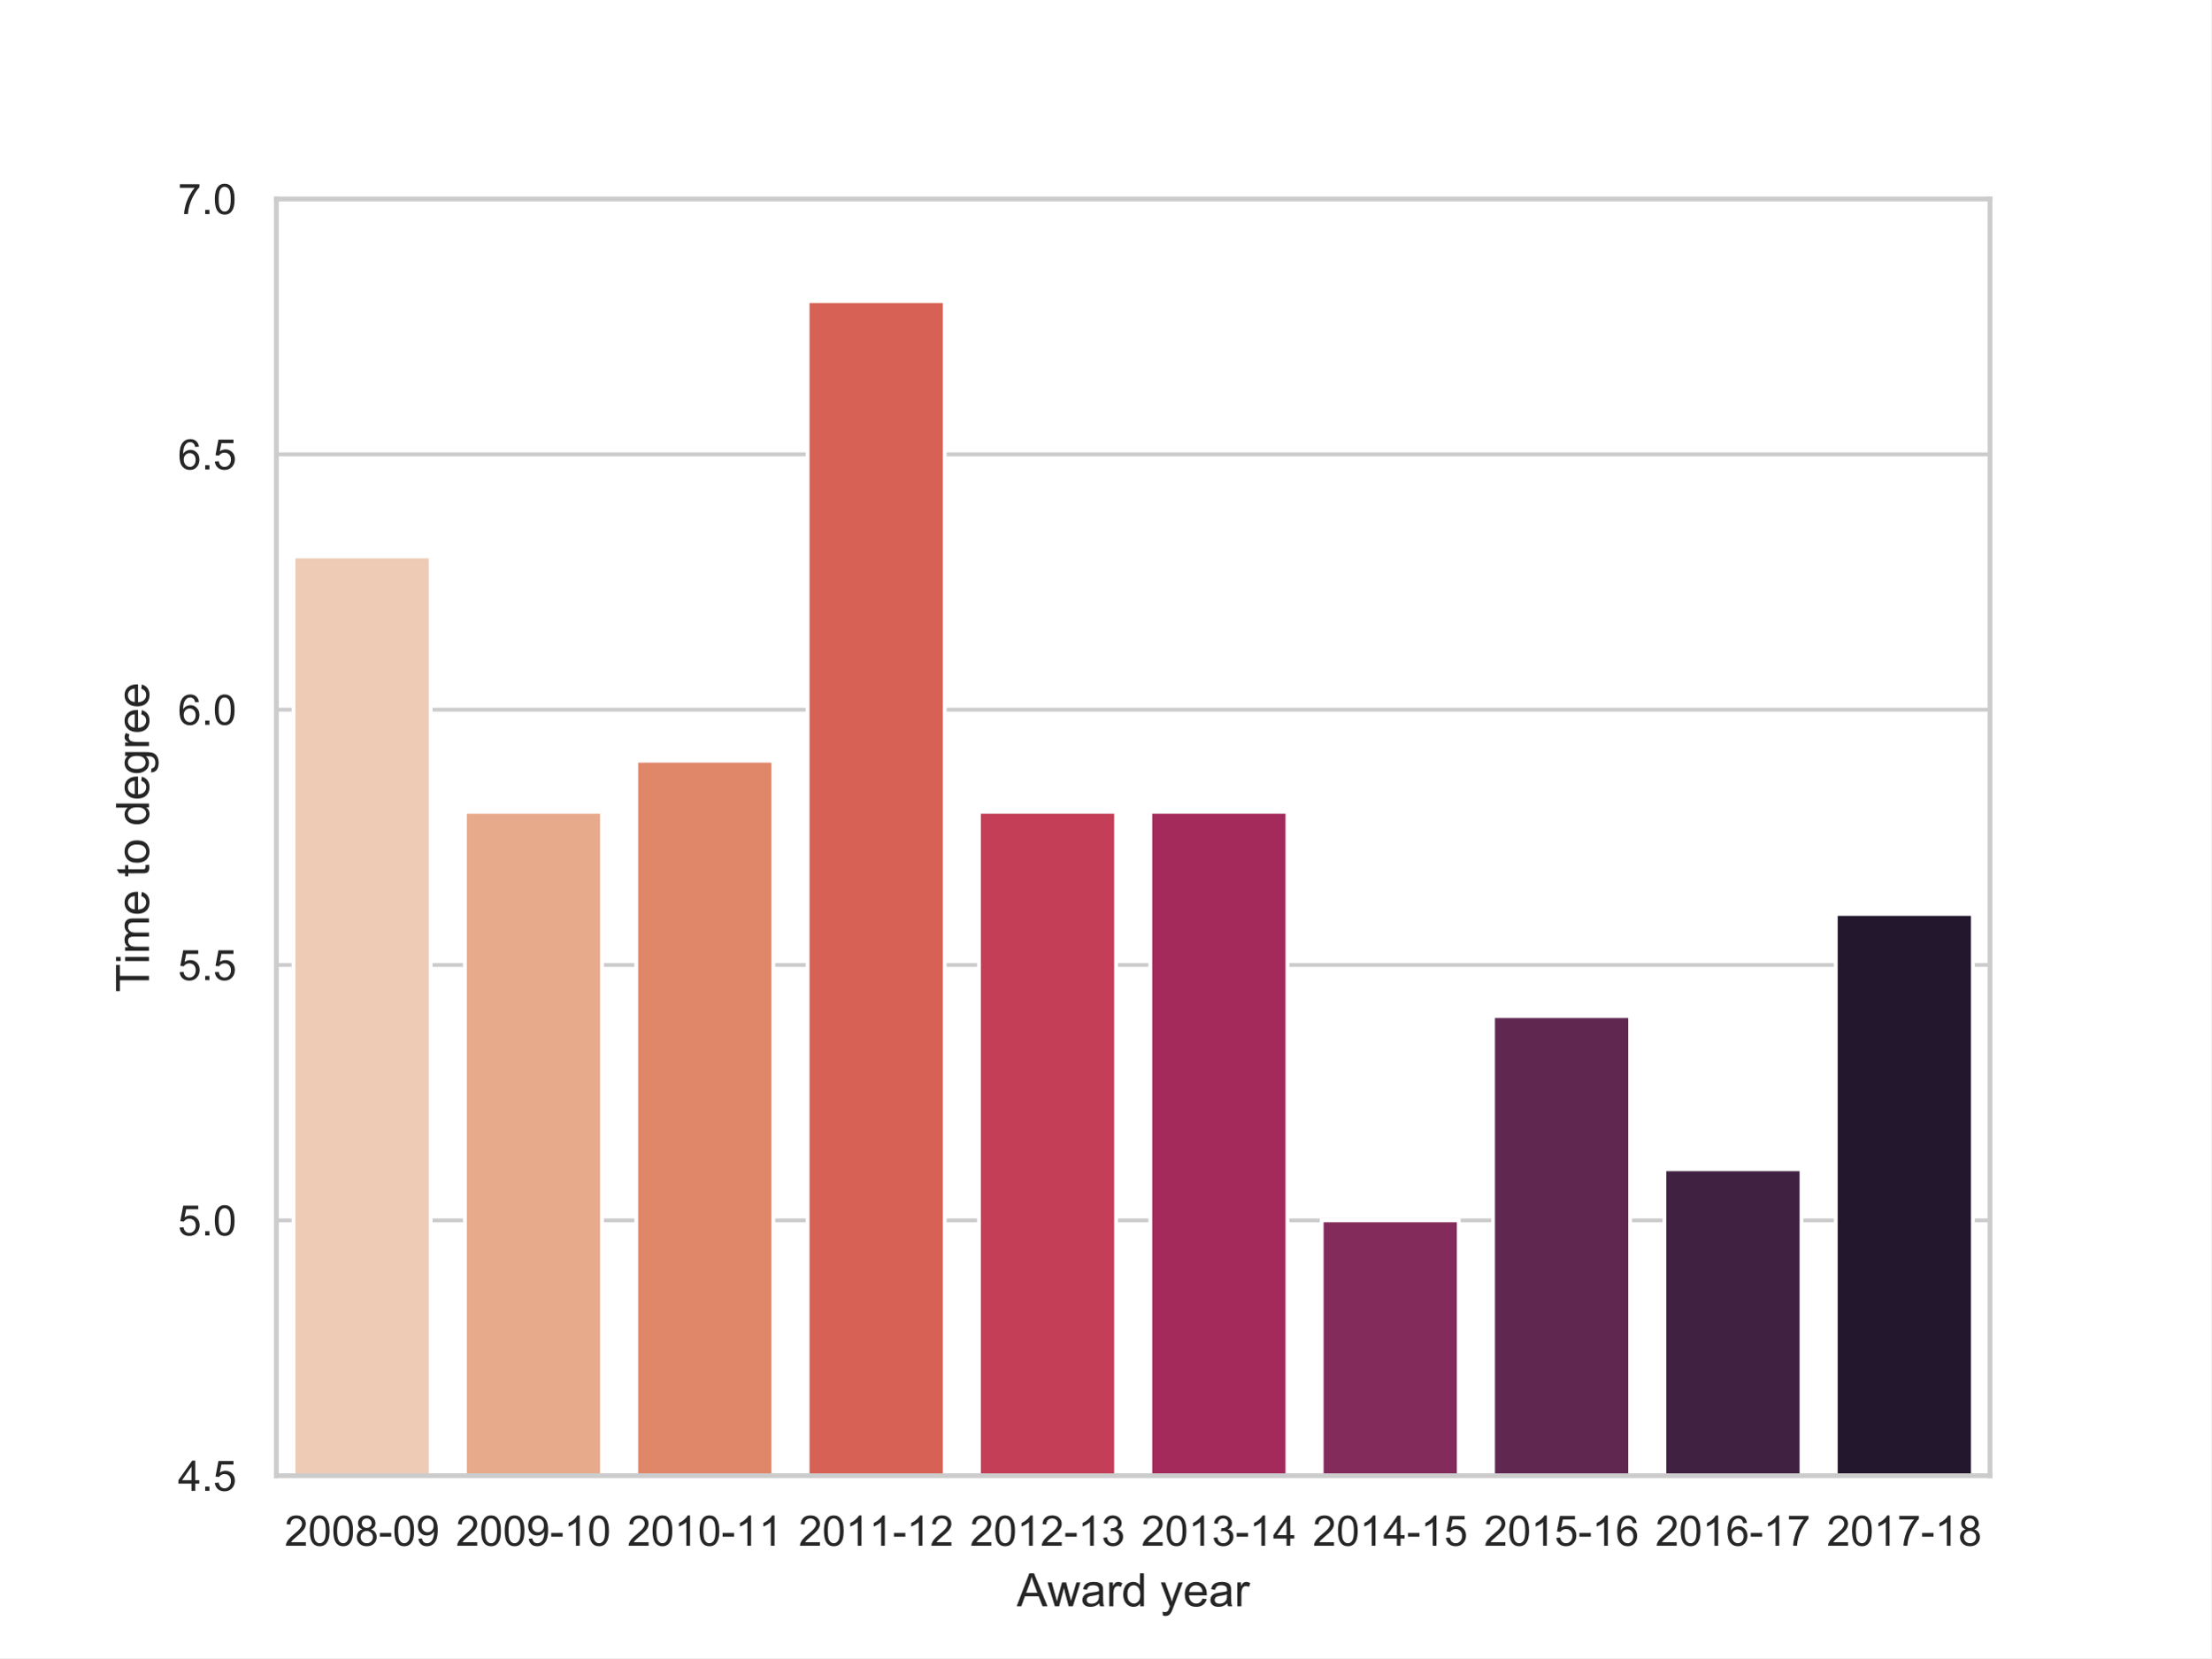
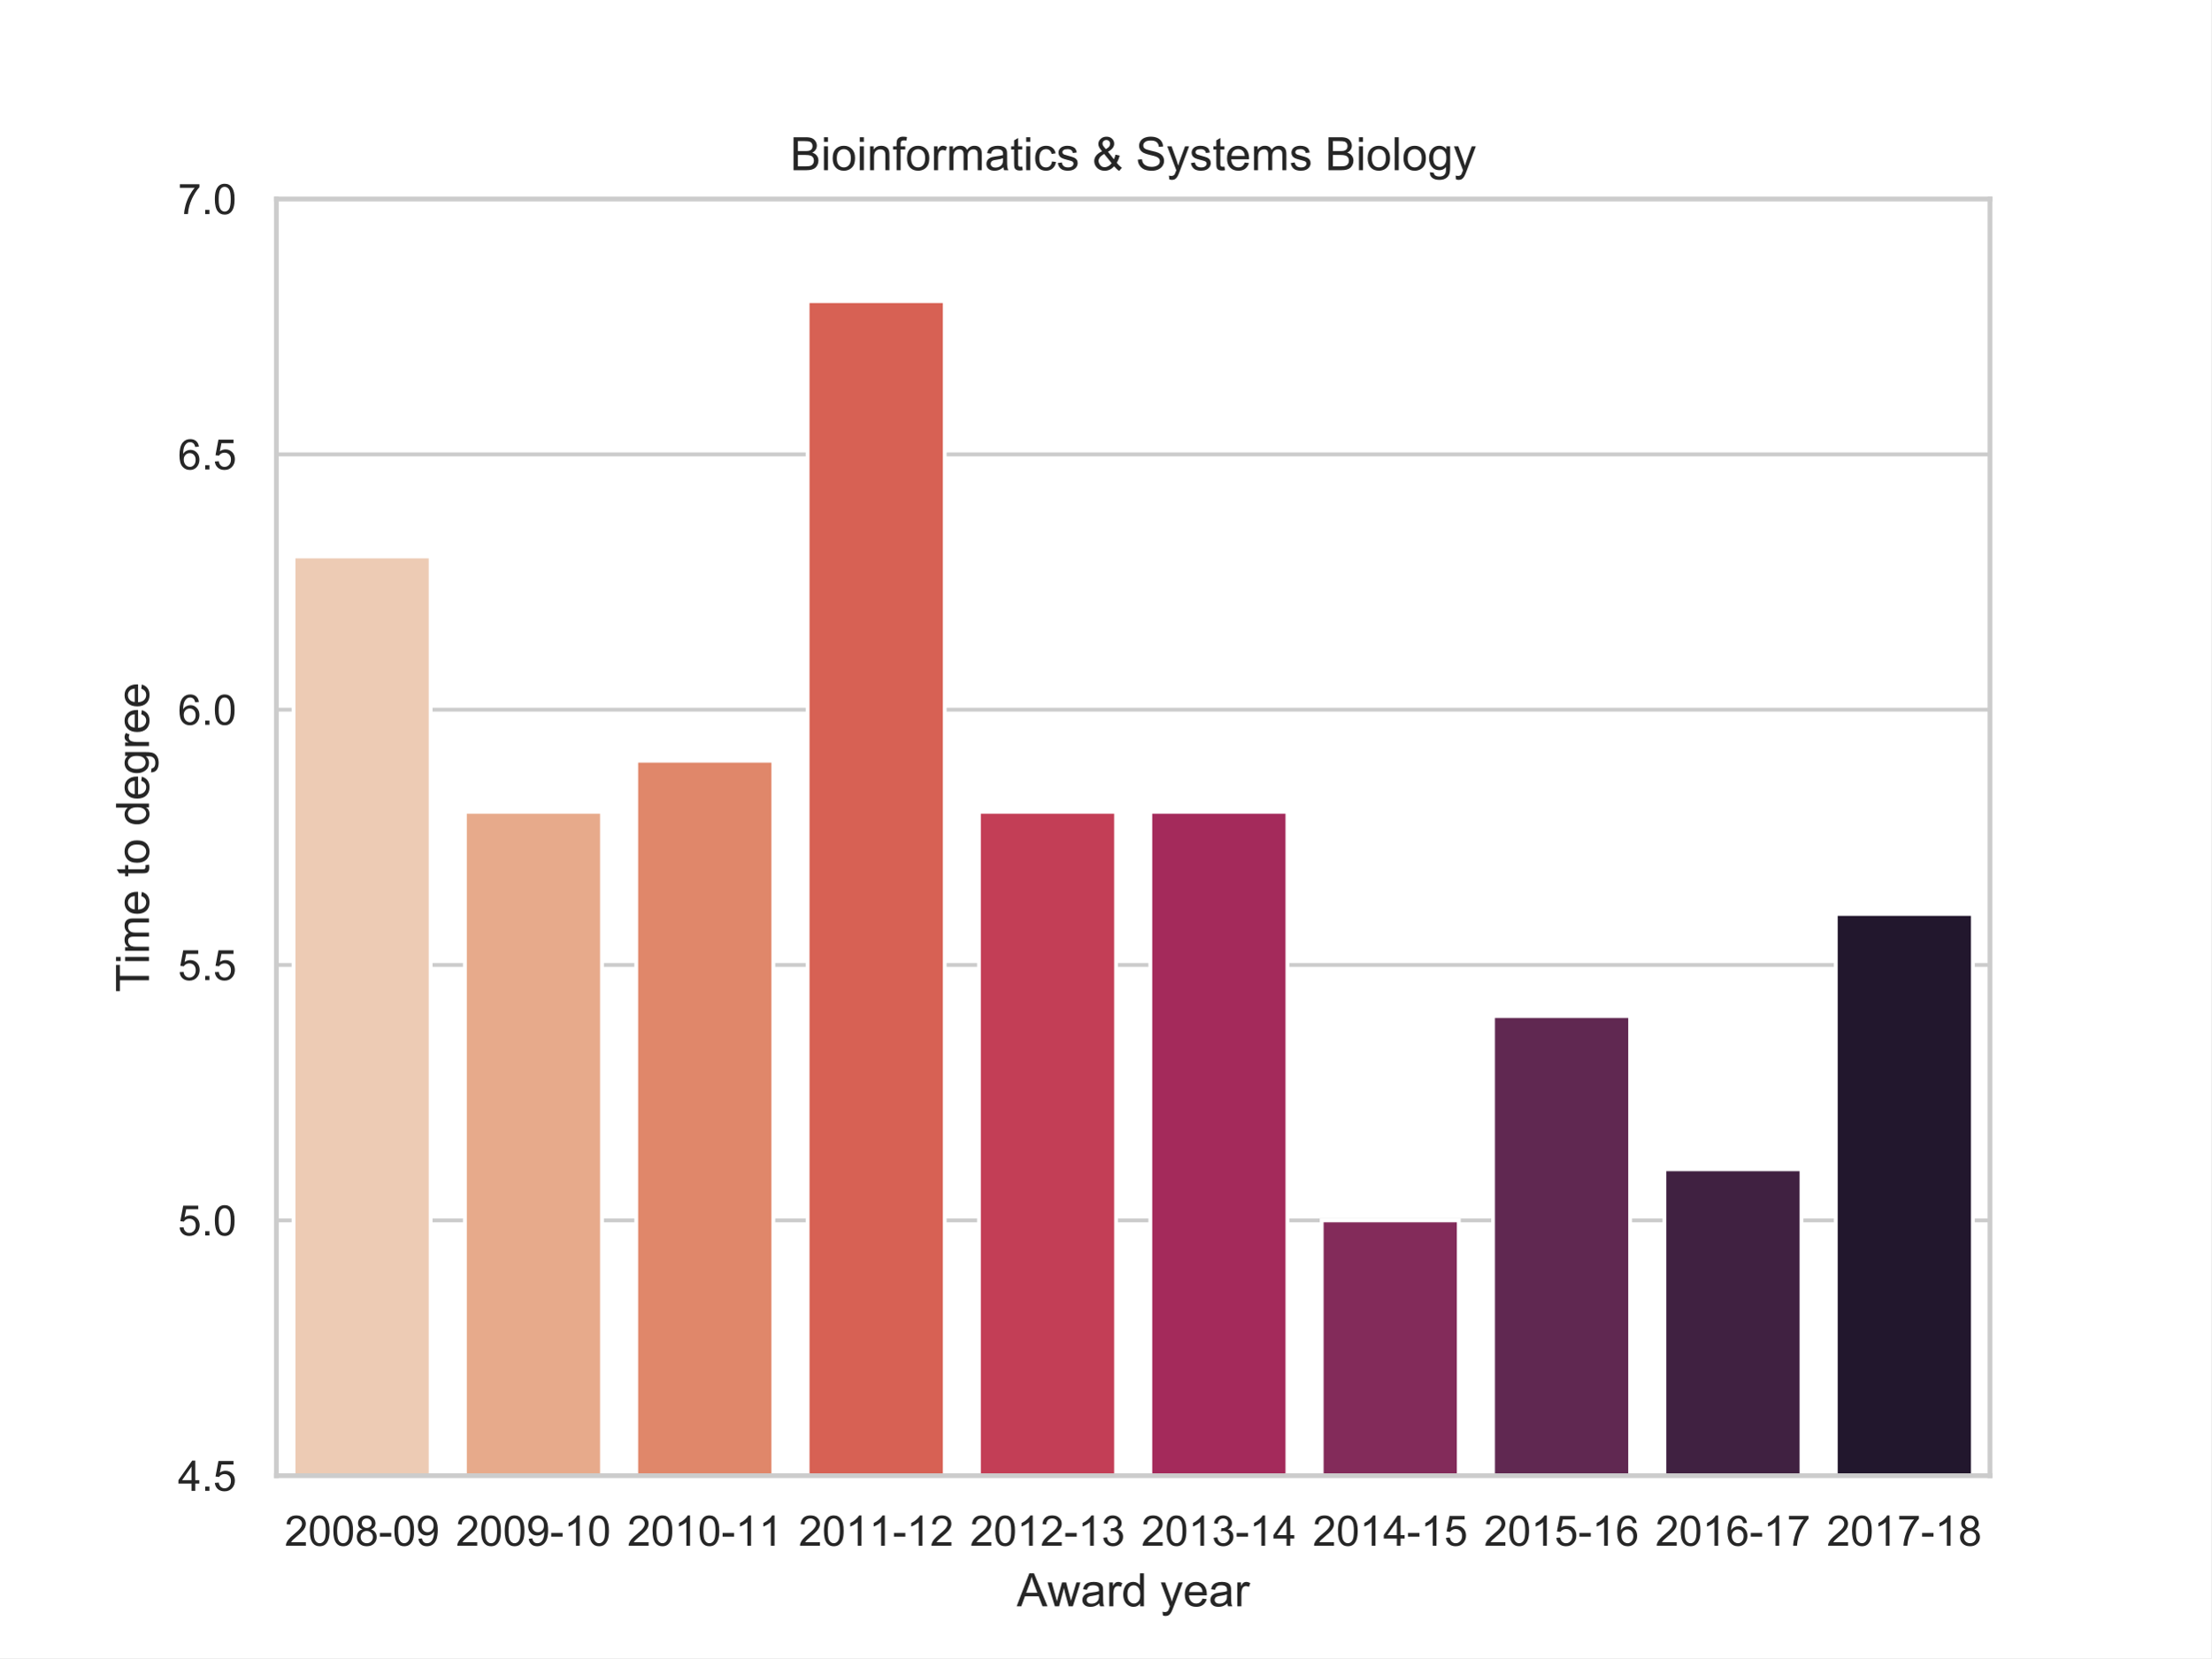
<svg xmlns="http://www.w3.org/2000/svg" xmlns:xlink="http://www.w3.org/1999/xlink" height="345.6pt" version="1.1" viewBox="0 0 460.8 345.6" width="460.8pt">
  <defs>
    <style type="text/css">
*{stroke-linecap:butt;stroke-linejoin:round;}
  </style>
  </defs>
  <g id="figure_1">
    <g id="patch_1">
      <path d="M 0 345.6  L 460.8 345.6  L 460.8 0  L 0 0  z " style="fill:#ffffff;" />
    </g>
    <g id="axes_1">
      <g id="patch_2">
        <path d="M 57.6 307.584  L 414.72 307.584  L 414.72 41.472  L 57.6 41.472  z " style="fill:#ffffff;" />
      </g>
      <g id="matplotlib.axis_1">
        <g id="xtick_1">
          <g id="text_1">
            <defs>
              <path d="M 50.344 8.453  L 50.344 0  L 3.031 0  Q 2.938 3.172 4.047 6.109  Q 5.859 10.938 9.828 15.625  Q 13.812 20.312 21.344 26.469  Q 33.016 36.031 37.109 41.625  Q 41.219 47.219 41.219 52.203  Q 41.219 57.422 37.469 61  Q 33.734 64.594 27.734 64.594  Q 21.391 64.594 17.578 60.781  Q 13.766 56.984 13.719 50.25  L 4.688 51.172  Q 5.609 61.281 11.656 66.578  Q 17.719 71.875 27.938 71.875  Q 38.234 71.875 44.234 66.156  Q 50.25 60.453 50.25 52  Q 50.25 47.703 48.484 43.547  Q 46.734 39.406 42.656 34.812  Q 38.578 30.219 29.109 22.219  Q 21.188 15.578 18.938 13.203  Q 16.703 10.844 15.234 8.453  z " id="ArialMT-50" />
              <path d="M 4.156 35.297  Q 4.156 48 6.766 55.734  Q 9.375 63.484 14.516 67.672  Q 19.672 71.875 27.484 71.875  Q 33.25 71.875 37.594 69.547  Q 41.938 67.234 44.766 62.859  Q 47.609 58.5 49.219 52.219  Q 50.828 45.953 50.828 35.297  Q 50.828 22.703 48.234 14.969  Q 45.656 7.234 40.5 3  Q 35.359 -1.219 27.484 -1.219  Q 17.141 -1.219 11.234 6.203  Q 4.156 15.141 4.156 35.297  z M 13.188 35.297  Q 13.188 17.672 17.312 11.828  Q 21.438 6 27.484 6  Q 33.547 6 37.672 11.859  Q 41.797 17.719 41.797 35.297  Q 41.797 52.984 37.672 58.781  Q 33.547 64.594 27.391 64.594  Q 21.344 64.594 17.719 59.469  Q 13.188 52.938 13.188 35.297  z " id="ArialMT-48" />
              <path d="M 17.672 38.812  Q 12.203 40.828 9.562 44.531  Q 6.938 48.25 6.938 53.422  Q 6.938 61.234 12.547 66.547  Q 18.172 71.875 27.484 71.875  Q 36.859 71.875 42.578 66.422  Q 48.297 60.984 48.297 53.172  Q 48.297 48.188 45.672 44.5  Q 43.062 40.828 37.75 38.812  Q 44.344 36.672 47.781 31.875  Q 51.219 27.094 51.219 20.453  Q 51.219 11.281 44.719 5.031  Q 38.234 -1.219 27.641 -1.219  Q 17.047 -1.219 10.547 5.047  Q 4.047 11.328 4.047 20.703  Q 4.047 27.688 7.594 32.391  Q 11.141 37.109 17.672 38.812  z M 15.922 53.719  Q 15.922 48.641 19.188 45.406  Q 22.469 42.188 27.688 42.188  Q 32.766 42.188 36.016 45.375  Q 39.266 48.578 39.266 53.219  Q 39.266 58.062 35.906 61.359  Q 32.562 64.656 27.594 64.656  Q 22.562 64.656 19.234 61.422  Q 15.922 58.203 15.922 53.719  z M 13.094 20.656  Q 13.094 16.891 14.875 13.375  Q 16.656 9.859 20.172 7.922  Q 23.688 6 27.734 6  Q 34.031 6 38.125 10.047  Q 42.234 14.109 42.234 20.359  Q 42.234 26.703 38.016 30.859  Q 33.797 35.016 27.438 35.016  Q 21.234 35.016 17.156 30.906  Q 13.094 26.812 13.094 20.656  z " id="ArialMT-56" />
              <path d="M 3.172 21.484  L 3.172 30.328  L 30.172 30.328  L 30.172 21.484  z " id="ArialMT-45" />
              <path d="M 5.469 16.547  L 13.922 17.328  Q 14.984 11.375 18.016 8.688  Q 21.047 6 25.781 6  Q 29.828 6 32.875 7.859  Q 35.938 9.719 37.891 12.812  Q 39.844 15.922 41.156 21.188  Q 42.484 26.469 42.484 31.938  Q 42.484 32.516 42.438 33.688  Q 39.797 29.5 35.234 26.875  Q 30.672 24.266 25.344 24.266  Q 16.453 24.266 10.297 30.703  Q 4.156 37.156 4.156 47.703  Q 4.156 58.594 10.578 65.234  Q 17 71.875 26.656 71.875  Q 33.641 71.875 39.422 68.109  Q 45.219 64.359 48.219 57.391  Q 51.219 50.438 51.219 37.25  Q 51.219 23.531 48.234 15.406  Q 45.266 7.281 39.375 3.031  Q 33.5 -1.219 25.594 -1.219  Q 17.188 -1.219 11.859 3.438  Q 6.547 8.109 5.469 16.547  z M 41.453 48.141  Q 41.453 55.719 37.422 60.156  Q 33.406 64.594 27.734 64.594  Q 21.875 64.594 17.531 59.812  Q 13.188 55.031 13.188 47.406  Q 13.188 40.578 17.312 36.297  Q 21.438 32.031 27.484 32.031  Q 33.594 32.031 37.516 36.297  Q 41.453 40.578 41.453 48.141  z " id="ArialMT-57" />
            </defs>
            <g style="fill:#262626;" transform="translate(59.31006 322.1829)scale(0.088 -0.088)">
              <use xlink:href="#ArialMT-50" />
              <use x="55.615" xlink:href="#ArialMT-48" />
              <use x="111.23" xlink:href="#ArialMT-48" />
              <use x="166.846" xlink:href="#ArialMT-56" />
              <use x="222.461" xlink:href="#ArialMT-45" />
              <use x="255.762" xlink:href="#ArialMT-48" />
              <use x="311.377" xlink:href="#ArialMT-57" />
            </g>
          </g>
        </g>
        <g id="xtick_2">
          <g id="text_2">
            <defs>
              <path d="M 37.25 0  L 28.469 0  L 28.469 56  Q 25.297 52.984 20.141 49.953  Q 14.984 46.922 10.891 45.406  L 10.891 53.906  Q 18.266 57.375 23.781 62.297  Q 29.297 67.234 31.594 71.875  L 37.25 71.875  z " id="ArialMT-49" />
            </defs>
            <g style="fill:#262626;" transform="translate(95.02206 322.1829)scale(0.088 -0.088)">
              <use xlink:href="#ArialMT-50" />
              <use x="55.615" xlink:href="#ArialMT-48" />
              <use x="111.23" xlink:href="#ArialMT-48" />
              <use x="166.846" xlink:href="#ArialMT-57" />
              <use x="222.461" xlink:href="#ArialMT-45" />
              <use x="255.762" xlink:href="#ArialMT-49" />
              <use x="311.377" xlink:href="#ArialMT-48" />
            </g>
          </g>
        </g>
        <g id="xtick_3">
          <g id="text_3">
            <g style="fill:#262626;" transform="translate(130.7389 322.1829)scale(0.088 -0.088)">
              <use xlink:href="#ArialMT-50" />
              <use x="55.615" xlink:href="#ArialMT-48" />
              <use x="111.23" xlink:href="#ArialMT-49" />
              <use x="166.846" xlink:href="#ArialMT-48" />
              <use x="222.461" xlink:href="#ArialMT-45" />
              <use x="255.762" xlink:href="#ArialMT-49" />
              <use x="311.268" xlink:href="#ArialMT-49" />
            </g>
          </g>
        </g>
        <g id="xtick_4">
          <g id="text_4">
            <g style="fill:#262626;" transform="translate(166.4509 322.1829)scale(0.088 -0.088)">
              <use xlink:href="#ArialMT-50" />
              <use x="55.615" xlink:href="#ArialMT-48" />
              <use x="111.23" xlink:href="#ArialMT-49" />
              <use x="166.736" xlink:href="#ArialMT-49" />
              <use x="222.352" xlink:href="#ArialMT-45" />
              <use x="255.652" xlink:href="#ArialMT-49" />
              <use x="311.268" xlink:href="#ArialMT-50" />
            </g>
          </g>
        </g>
        <g id="xtick_5">
          <g id="text_5">
            <defs>
              <path d="M 4.203 18.891  L 12.984 20.062  Q 14.5 12.594 18.141 9.297  Q 21.781 6 27 6  Q 33.203 6 37.469 10.297  Q 41.75 14.594 41.75 20.953  Q 41.75 27 37.797 30.922  Q 33.844 34.859 27.734 34.859  Q 25.25 34.859 21.531 33.891  L 22.516 41.609  Q 23.391 41.5 23.922 41.5  Q 29.547 41.5 34.031 44.422  Q 38.531 47.359 38.531 53.469  Q 38.531 58.297 35.25 61.469  Q 31.984 64.656 26.812 64.656  Q 21.688 64.656 18.266 61.422  Q 14.844 58.203 13.875 51.766  L 5.078 53.328  Q 6.688 62.156 12.391 67.016  Q 18.109 71.875 26.609 71.875  Q 32.469 71.875 37.391 69.359  Q 42.328 66.844 44.938 62.5  Q 47.562 58.156 47.562 53.266  Q 47.562 48.641 45.062 44.828  Q 42.578 41.016 37.703 38.766  Q 44.047 37.312 47.562 32.688  Q 51.078 28.078 51.078 21.141  Q 51.078 11.766 44.234 5.25  Q 37.406 -1.266 26.953 -1.266  Q 17.531 -1.266 11.297 4.344  Q 5.078 9.969 4.203 18.891  z " id="ArialMT-51" />
            </defs>
            <g style="fill:#262626;" transform="translate(202.1581 322.1829)scale(0.088 -0.088)">
              <use xlink:href="#ArialMT-50" />
              <use x="55.615" xlink:href="#ArialMT-48" />
              <use x="111.23" xlink:href="#ArialMT-49" />
              <use x="166.846" xlink:href="#ArialMT-50" />
              <use x="222.461" xlink:href="#ArialMT-45" />
              <use x="255.762" xlink:href="#ArialMT-49" />
              <use x="311.377" xlink:href="#ArialMT-51" />
            </g>
          </g>
        </g>
        <g id="xtick_6">
          <g id="text_6">
            <defs>
              <path d="M 32.328 0  L 32.328 17.141  L 1.266 17.141  L 1.266 25.203  L 33.938 71.578  L 41.109 71.578  L 41.109 25.203  L 50.781 25.203  L 50.781 17.141  L 41.109 17.141  L 41.109 0  z M 32.328 25.203  L 32.328 57.469  L 9.906 25.203  z " id="ArialMT-52" />
            </defs>
            <g style="fill:#262626;" transform="translate(237.8701 322.1829)scale(0.088 -0.088)">
              <use xlink:href="#ArialMT-50" />
              <use x="55.615" xlink:href="#ArialMT-48" />
              <use x="111.23" xlink:href="#ArialMT-49" />
              <use x="166.846" xlink:href="#ArialMT-51" />
              <use x="222.461" xlink:href="#ArialMT-45" />
              <use x="255.762" xlink:href="#ArialMT-49" />
              <use x="311.377" xlink:href="#ArialMT-52" />
            </g>
          </g>
        </g>
        <g id="xtick_7">
          <g id="text_7">
            <defs>
              <path d="M 4.156 18.75  L 13.375 19.531  Q 14.406 12.797 18.141 9.391  Q 21.875 6 27.156 6  Q 33.5 6 37.891 10.781  Q 42.281 15.578 42.281 23.484  Q 42.281 31 38.062 35.344  Q 33.844 39.703 27 39.703  Q 22.75 39.703 19.328 37.766  Q 15.922 35.844 13.969 32.766  L 5.719 33.844  L 12.641 70.609  L 48.25 70.609  L 48.25 62.203  L 19.672 62.203  L 15.828 42.969  Q 22.266 47.469 29.344 47.469  Q 38.719 47.469 45.156 40.969  Q 51.609 34.469 51.609 24.266  Q 51.609 14.547 45.953 7.469  Q 39.062 -1.219 27.156 -1.219  Q 17.391 -1.219 11.203 4.25  Q 5.031 9.719 4.156 18.75  z " id="ArialMT-53" />
            </defs>
            <g style="fill:#262626;" transform="translate(273.5821 322.1829)scale(0.088 -0.088)">
              <use xlink:href="#ArialMT-50" />
              <use x="55.615" xlink:href="#ArialMT-48" />
              <use x="111.23" xlink:href="#ArialMT-49" />
              <use x="166.846" xlink:href="#ArialMT-52" />
              <use x="222.461" xlink:href="#ArialMT-45" />
              <use x="255.762" xlink:href="#ArialMT-49" />
              <use x="311.377" xlink:href="#ArialMT-53" />
            </g>
          </g>
        </g>
        <g id="xtick_8">
          <g id="text_8">
            <defs>
              <path d="M 49.75 54.047  L 41.016 53.375  Q 39.844 58.547 37.703 60.891  Q 34.125 64.656 28.906 64.656  Q 24.703 64.656 21.531 62.312  Q 17.391 59.281 14.984 53.469  Q 12.594 47.656 12.5 36.922  Q 15.672 41.75 20.266 44.094  Q 24.859 46.438 29.891 46.438  Q 38.672 46.438 44.844 39.969  Q 51.031 33.5 51.031 23.25  Q 51.031 16.5 48.125 10.719  Q 45.219 4.938 40.141 1.859  Q 35.062 -1.219 28.609 -1.219  Q 17.625 -1.219 10.688 6.859  Q 3.766 14.938 3.766 33.5  Q 3.766 54.25 11.422 63.672  Q 18.109 71.875 29.438 71.875  Q 37.891 71.875 43.281 67.141  Q 48.688 62.406 49.75 54.047  z M 13.875 23.188  Q 13.875 18.656 15.797 14.5  Q 17.719 10.359 21.188 8.172  Q 24.656 6 28.469 6  Q 34.031 6 38.031 10.484  Q 42.047 14.984 42.047 22.703  Q 42.047 30.125 38.078 34.391  Q 34.125 38.672 28.125 38.672  Q 22.172 38.672 18.016 34.391  Q 13.875 30.125 13.875 23.188  z " id="ArialMT-54" />
            </defs>
            <g style="fill:#262626;" transform="translate(309.2941 322.1829)scale(0.088 -0.088)">
              <use xlink:href="#ArialMT-50" />
              <use x="55.615" xlink:href="#ArialMT-48" />
              <use x="111.23" xlink:href="#ArialMT-49" />
              <use x="166.846" xlink:href="#ArialMT-53" />
              <use x="222.461" xlink:href="#ArialMT-45" />
              <use x="255.762" xlink:href="#ArialMT-49" />
              <use x="311.377" xlink:href="#ArialMT-54" />
            </g>
          </g>
        </g>
        <g id="xtick_9">
          <g id="text_9">
            <defs>
              <path d="M 4.734 62.203  L 4.734 70.656  L 51.078 70.656  L 51.078 63.812  Q 44.234 56.547 37.516 44.484  Q 30.812 32.422 27.156 19.672  Q 24.516 10.688 23.781 0  L 14.75 0  Q 14.891 8.453 18.062 20.406  Q 21.234 32.375 27.172 43.484  Q 33.109 54.594 39.797 62.203  z " id="ArialMT-55" />
            </defs>
            <g style="fill:#262626;" transform="translate(345.0061 322.1829)scale(0.088 -0.088)">
              <use xlink:href="#ArialMT-50" />
              <use x="55.615" xlink:href="#ArialMT-48" />
              <use x="111.23" xlink:href="#ArialMT-49" />
              <use x="166.846" xlink:href="#ArialMT-54" />
              <use x="222.461" xlink:href="#ArialMT-45" />
              <use x="255.762" xlink:href="#ArialMT-49" />
              <use x="311.377" xlink:href="#ArialMT-55" />
            </g>
          </g>
        </g>
        <g id="xtick_10">
          <g id="text_10">
            <g style="fill:#262626;" transform="translate(380.7181 322.1829)scale(0.088 -0.088)">
              <use xlink:href="#ArialMT-50" />
              <use x="55.615" xlink:href="#ArialMT-48" />
              <use x="111.23" xlink:href="#ArialMT-49" />
              <use x="166.846" xlink:href="#ArialMT-55" />
              <use x="222.461" xlink:href="#ArialMT-45" />
              <use x="255.762" xlink:href="#ArialMT-49" />
              <use x="311.377" xlink:href="#ArialMT-56" />
            </g>
          </g>
        </g>
        <g id="text_11">
          <defs>
            <path d="M -0.141 0  L 27.344 71.578  L 37.547 71.578  L 66.844 0  L 56.062 0  L 47.703 21.688  L 17.781 21.688  L 9.906 0  z M 20.516 29.391  L 44.781 29.391  L 37.312 49.219  Q 33.891 58.25 32.234 64.062  Q 30.859 57.172 28.375 50.391  z " id="ArialMT-65" />
            <path d="M 16.156 0  L 0.297 51.859  L 9.375 51.859  L 17.625 21.922  L 20.703 10.797  Q 20.906 11.625 23.391 21.484  L 31.641 51.859  L 40.672 51.859  L 48.438 21.781  L 51.031 11.859  L 54 21.875  L 62.891 51.859  L 71.438 51.859  L 55.219 0  L 46.094 0  L 37.844 31.062  L 35.844 39.891  L 25.344 0  z " id="ArialMT-119" />
            <path d="M 40.438 6.391  Q 35.547 2.25 31.031 0.531  Q 26.516 -1.172 21.344 -1.172  Q 12.797 -1.172 8.203 3  Q 3.609 7.172 3.609 13.672  Q 3.609 17.484 5.344 20.625  Q 7.078 23.781 9.891 25.688  Q 12.703 27.594 16.219 28.562  Q 18.797 29.25 24.031 29.891  Q 34.672 31.156 39.703 32.906  Q 39.75 34.719 39.75 35.203  Q 39.75 40.578 37.25 42.781  Q 33.891 45.75 27.25 45.75  Q 21.047 45.75 18.094 43.578  Q 15.141 41.406 13.719 35.891  L 5.125 37.062  Q 6.297 42.578 8.984 45.969  Q 11.672 49.359 16.75 51.188  Q 21.828 53.031 28.516 53.031  Q 35.156 53.031 39.297 51.469  Q 43.453 49.906 45.406 47.531  Q 47.359 45.172 48.141 41.547  Q 48.578 39.312 48.578 33.453  L 48.578 21.734  Q 48.578 9.469 49.141 6.219  Q 49.703 2.984 51.375 0  L 42.188 0  Q 40.828 2.734 40.438 6.391  z M 39.703 26.031  Q 34.906 24.078 25.344 22.703  Q 19.922 21.922 17.672 20.938  Q 15.438 19.969 14.203 18.094  Q 12.984 16.219 12.984 13.922  Q 12.984 10.406 15.641 8.062  Q 18.312 5.719 23.438 5.719  Q 28.516 5.719 32.469 7.938  Q 36.422 10.156 38.281 14.016  Q 39.703 17 39.703 22.797  z " id="ArialMT-97" />
            <path d="M 6.5 0  L 6.5 51.859  L 14.406 51.859  L 14.406 44  Q 17.438 49.516 20 51.266  Q 22.562 53.031 25.641 53.031  Q 30.078 53.031 34.672 50.203  L 31.641 42.047  Q 28.422 43.953 25.203 43.953  Q 22.312 43.953 20.016 42.219  Q 17.719 40.484 16.75 37.406  Q 15.281 32.719 15.281 27.156  L 15.281 0  z " id="ArialMT-114" />
            <path d="M 40.234 0  L 40.234 6.547  Q 35.297 -1.172 25.734 -1.172  Q 19.531 -1.172 14.328 2.25  Q 9.125 5.672 6.266 11.797  Q 3.422 17.922 3.422 25.875  Q 3.422 33.641 6 39.969  Q 8.594 46.297 13.766 49.656  Q 18.953 53.031 25.344 53.031  Q 30.031 53.031 33.688 51.047  Q 37.359 49.078 39.656 45.906  L 39.656 71.578  L 48.391 71.578  L 48.391 0  z M 12.453 25.875  Q 12.453 15.922 16.641 10.984  Q 20.844 6.062 26.562 6.062  Q 32.328 6.062 36.344 10.766  Q 40.375 15.484 40.375 25.141  Q 40.375 35.797 36.266 40.766  Q 32.172 45.75 26.172 45.75  Q 20.312 45.75 16.375 40.969  Q 12.453 36.188 12.453 25.875  z " id="ArialMT-100" />
            <path id="ArialMT-32" />
            <path d="M 6.203 -19.969  L 5.219 -11.719  Q 8.109 -12.5 10.25 -12.5  Q 13.188 -12.5 14.938 -11.516  Q 16.703 -10.547 17.828 -8.797  Q 18.656 -7.469 20.516 -2.25  Q 20.75 -1.516 21.297 -0.094  L 1.609 51.859  L 11.078 51.859  L 21.875 21.828  Q 23.969 16.109 25.641 9.812  Q 27.156 15.875 29.25 21.625  L 40.328 51.859  L 49.125 51.859  L 29.391 -0.875  Q 26.219 -9.422 24.469 -12.641  Q 22.125 -17 19.094 -19.016  Q 16.062 -21.047 11.859 -21.047  Q 9.328 -21.047 6.203 -19.969  z " id="ArialMT-121" />
            <path d="M 42.094 16.703  L 51.172 15.578  Q 49.031 7.625 43.219 3.219  Q 37.406 -1.172 28.375 -1.172  Q 17 -1.172 10.328 5.828  Q 3.656 12.844 3.656 25.484  Q 3.656 38.578 10.391 45.797  Q 17.141 53.031 27.875 53.031  Q 38.281 53.031 44.875 45.953  Q 51.469 38.875 51.469 26.031  Q 51.469 25.25 51.422 23.688  L 12.75 23.688  Q 13.234 15.141 17.578 10.594  Q 21.922 6.062 28.422 6.062  Q 33.25 6.062 36.672 8.594  Q 40.094 11.141 42.094 16.703  z M 13.234 30.906  L 42.188 30.906  Q 41.609 37.453 38.875 40.719  Q 34.672 45.797 27.984 45.797  Q 21.922 45.797 17.797 41.75  Q 13.672 37.703 13.234 30.906  z " id="ArialMT-101" />
          </defs>
          <g style="fill:#262626;" transform="translate(211.8855 334.8034)scale(0.096 -0.096)">
            <use xlink:href="#ArialMT-65" />
            <use x="66.684" xlink:href="#ArialMT-119" />
            <use x="138.9" xlink:href="#ArialMT-97" />
            <use x="194.516" xlink:href="#ArialMT-114" />
            <use x="227.816" xlink:href="#ArialMT-100" />
            <use x="283.432" xlink:href="#ArialMT-32" />
            <use x="311.215" xlink:href="#ArialMT-121" />
            <use x="361.215" xlink:href="#ArialMT-101" />
            <use x="416.83" xlink:href="#ArialMT-97" />
            <use x="472.445" xlink:href="#ArialMT-114" />
          </g>
        </g>
      </g>
      <g id="matplotlib.axis_2">
        <g id="ytick_1">
          <g id="line2d_1">
-             <path clip-path="url(#pf826be1ebc)" d="M 57.6 307.584  L 414.72 307.584  " style="fill:none;stroke:#cccccc;stroke-linecap:round;stroke-width:0.8;" />
+             <path clip-path="url(#p1d4e14d915)" d="M 57.6 307.584  L 414.72 307.584  " style="fill:none;stroke:#cccccc;stroke-linecap:round;stroke-width:0.8;" />
          </g>
          <g id="text_12">
            <defs>
              <path d="M 9.078 0  L 9.078 10.016  L 19.094 10.016  L 19.094 0  z " id="ArialMT-46" />
            </defs>
            <g style="fill:#262626;" transform="translate(37.068 310.7334)scale(0.088 -0.088)">
              <use xlink:href="#ArialMT-52" />
              <use x="55.615" xlink:href="#ArialMT-46" />
              <use x="83.398" xlink:href="#ArialMT-53" />
            </g>
          </g>
        </g>
        <g id="ytick_2">
          <g id="line2d_2">
-             <path clip-path="url(#pf826be1ebc)" d="M 57.6 254.362  L 414.72 254.362  " style="fill:none;stroke:#cccccc;stroke-linecap:round;stroke-width:0.8;" />
+             <path clip-path="url(#p1d4e14d915)" d="M 57.6 254.362  L 414.72 254.362  " style="fill:none;stroke:#cccccc;stroke-linecap:round;stroke-width:0.8;" />
          </g>
          <g id="text_13">
            <g style="fill:#262626;" transform="translate(37.068 257.511)scale(0.088 -0.088)">
              <use xlink:href="#ArialMT-53" />
              <use x="55.615" xlink:href="#ArialMT-46" />
              <use x="83.398" xlink:href="#ArialMT-48" />
            </g>
          </g>
        </g>
        <g id="ytick_3">
          <g id="line2d_3">
-             <path clip-path="url(#pf826be1ebc)" d="M 57.6 201.139  L 414.72 201.139  " style="fill:none;stroke:#cccccc;stroke-linecap:round;stroke-width:0.8;" />
+             <path clip-path="url(#p1d4e14d915)" d="M 57.6 201.139  L 414.72 201.139  " style="fill:none;stroke:#cccccc;stroke-linecap:round;stroke-width:0.8;" />
          </g>
          <g id="text_14">
            <g style="fill:#262626;" transform="translate(37.068 204.2886)scale(0.088 -0.088)">
              <use xlink:href="#ArialMT-53" />
              <use x="55.615" xlink:href="#ArialMT-46" />
              <use x="83.398" xlink:href="#ArialMT-53" />
            </g>
          </g>
        </g>
        <g id="ytick_4">
          <g id="line2d_4">
-             <path clip-path="url(#pf826be1ebc)" d="M 57.6 147.917  L 414.72 147.917  " style="fill:none;stroke:#cccccc;stroke-linecap:round;stroke-width:0.8;" />
+             <path clip-path="url(#p1d4e14d915)" d="M 57.6 147.917  L 414.72 147.917  " style="fill:none;stroke:#cccccc;stroke-linecap:round;stroke-width:0.8;" />
          </g>
          <g id="text_15">
            <g style="fill:#262626;" transform="translate(37.068 151.0662)scale(0.088 -0.088)">
              <use xlink:href="#ArialMT-54" />
              <use x="55.615" xlink:href="#ArialMT-46" />
              <use x="83.398" xlink:href="#ArialMT-48" />
            </g>
          </g>
        </g>
        <g id="ytick_5">
          <g id="line2d_5">
-             <path clip-path="url(#pf826be1ebc)" d="M 57.6 94.694  L 414.72 94.694  " style="fill:none;stroke:#cccccc;stroke-linecap:round;stroke-width:0.8;" />
+             <path clip-path="url(#p1d4e14d915)" d="M 57.6 94.694  L 414.72 94.694  " style="fill:none;stroke:#cccccc;stroke-linecap:round;stroke-width:0.8;" />
          </g>
          <g id="text_16">
            <g style="fill:#262626;" transform="translate(37.068 97.84384)scale(0.088 -0.088)">
              <use xlink:href="#ArialMT-54" />
              <use x="55.615" xlink:href="#ArialMT-46" />
              <use x="83.398" xlink:href="#ArialMT-53" />
            </g>
          </g>
        </g>
        <g id="ytick_6">
          <g id="line2d_6">
-             <path clip-path="url(#pf826be1ebc)" d="M 57.6 41.472  L 414.72 41.472  " style="fill:none;stroke:#cccccc;stroke-linecap:round;stroke-width:0.8;" />
+             <path clip-path="url(#p1d4e14d915)" d="M 57.6 41.472  L 414.72 41.472  " style="fill:none;stroke:#cccccc;stroke-linecap:round;stroke-width:0.8;" />
          </g>
          <g id="text_17">
            <g style="fill:#262626;" transform="translate(37.068 44.62144)scale(0.088 -0.088)">
              <use xlink:href="#ArialMT-55" />
              <use x="55.615" xlink:href="#ArialMT-46" />
              <use x="83.398" xlink:href="#ArialMT-48" />
            </g>
          </g>
        </g>
        <g id="text_18">
          <defs>
            <path d="M 25.922 0  L 25.922 63.141  L 2.344 63.141  L 2.344 71.578  L 59.078 71.578  L 59.078 63.141  L 35.406 63.141  L 35.406 0  z " id="ArialMT-84" />
            <path d="M 6.641 61.469  L 6.641 71.578  L 15.438 71.578  L 15.438 61.469  z M 6.641 0  L 6.641 51.859  L 15.438 51.859  L 15.438 0  z " id="ArialMT-105" />
            <path d="M 6.594 0  L 6.594 51.859  L 14.453 51.859  L 14.453 44.578  Q 16.891 48.391 20.938 50.703  Q 25 53.031 30.172 53.031  Q 35.938 53.031 39.625 50.641  Q 43.312 48.25 44.828 43.953  Q 50.984 53.031 60.844 53.031  Q 68.562 53.031 72.703 48.75  Q 76.859 44.484 76.859 35.594  L 76.859 0  L 68.109 0  L 68.109 32.672  Q 68.109 37.938 67.25 40.25  Q 66.406 42.578 64.156 43.984  Q 61.922 45.406 58.891 45.406  Q 53.422 45.406 49.797 41.766  Q 46.188 38.141 46.188 30.125  L 46.188 0  L 37.406 0  L 37.406 33.688  Q 37.406 39.547 35.25 42.469  Q 33.109 45.406 28.219 45.406  Q 24.516 45.406 21.359 43.453  Q 18.219 41.5 16.797 37.734  Q 15.375 33.984 15.375 26.906  L 15.375 0  z " id="ArialMT-109" />
            <path d="M 25.781 7.859  L 27.047 0.094  Q 23.344 -0.688 20.406 -0.688  Q 15.625 -0.688 12.984 0.828  Q 10.359 2.344 9.281 4.812  Q 8.203 7.281 8.203 15.188  L 8.203 45.016  L 1.766 45.016  L 1.766 51.859  L 8.203 51.859  L 8.203 64.703  L 16.938 69.969  L 16.938 51.859  L 25.781 51.859  L 25.781 45.016  L 16.938 45.016  L 16.938 14.703  Q 16.938 10.938 17.406 9.859  Q 17.875 8.797 18.922 8.156  Q 19.969 7.516 21.922 7.516  Q 23.391 7.516 25.781 7.859  z " id="ArialMT-116" />
            <path d="M 3.328 25.922  Q 3.328 40.328 11.328 47.266  Q 18.016 53.031 27.641 53.031  Q 38.328 53.031 45.109 46.016  Q 51.906 39.016 51.906 26.656  Q 51.906 16.656 48.906 10.906  Q 45.906 5.172 40.156 2  Q 34.422 -1.172 27.641 -1.172  Q 16.75 -1.172 10.031 5.812  Q 3.328 12.797 3.328 25.922  z M 12.359 25.922  Q 12.359 15.969 16.703 11.016  Q 21.047 6.062 27.641 6.062  Q 34.188 6.062 38.531 11.031  Q 42.875 16.016 42.875 26.219  Q 42.875 35.844 38.5 40.797  Q 34.125 45.75 27.641 45.75  Q 21.047 45.75 16.703 40.812  Q 12.359 35.891 12.359 25.922  z " id="ArialMT-111" />
            <path d="M 4.984 -4.297  L 13.531 -5.562  Q 14.062 -9.516 16.5 -11.328  Q 19.781 -13.766 25.438 -13.766  Q 31.547 -13.766 34.859 -11.328  Q 38.188 -8.891 39.359 -4.5  Q 40.047 -1.812 39.984 6.781  Q 34.234 0 25.641 0  Q 14.938 0 9.078 7.719  Q 3.219 15.438 3.219 26.219  Q 3.219 33.641 5.906 39.906  Q 8.594 46.188 13.688 49.609  Q 18.797 53.031 25.688 53.031  Q 34.859 53.031 40.828 45.609  L 40.828 51.859  L 48.922 51.859  L 48.922 7.031  Q 48.922 -5.078 46.453 -10.125  Q 44 -15.188 38.641 -18.109  Q 33.297 -21.047 25.484 -21.047  Q 16.219 -21.047 10.5 -16.875  Q 4.781 -12.703 4.984 -4.297  z M 12.25 26.859  Q 12.25 16.656 16.297 11.969  Q 20.359 7.281 26.469 7.281  Q 32.516 7.281 36.609 11.938  Q 40.719 16.609 40.719 26.562  Q 40.719 36.078 36.5 40.906  Q 32.281 45.75 26.312 45.75  Q 20.453 45.75 16.344 40.984  Q 12.25 36.234 12.25 26.859  z " id="ArialMT-103" />
          </defs>
          <g style="fill:#262626;" transform="translate(31.0475 206.8057)rotate(-90)scale(0.096 -0.096)">
            <use xlink:href="#ArialMT-84" />
            <use x="61.037" xlink:href="#ArialMT-105" />
            <use x="83.254" xlink:href="#ArialMT-109" />
            <use x="166.555" xlink:href="#ArialMT-101" />
            <use x="222.17" xlink:href="#ArialMT-32" />
            <use x="249.953" xlink:href="#ArialMT-116" />
            <use x="277.736" xlink:href="#ArialMT-111" />
            <use x="333.352" xlink:href="#ArialMT-32" />
            <use x="361.135" xlink:href="#ArialMT-100" />
            <use x="416.75" xlink:href="#ArialMT-101" />
            <use x="472.365" xlink:href="#ArialMT-103" />
            <use x="527.98" xlink:href="#ArialMT-114" />
            <use x="561.281" xlink:href="#ArialMT-101" />
            <use x="616.896" xlink:href="#ArialMT-101" />
          </g>
        </g>
      </g>
      <g id="patch_3">
-         <path clip-path="url(#pf826be1ebc)" d="M 61.171 786.586  L 89.741 786.586  L 89.741 115.983  L 61.171 115.983  z " style="fill:#edcbb4;stroke:#ffffff;stroke-linejoin:miter;stroke-width:0.8;" />
+         <path clip-path="url(#p1d4e14d915)" d="M 61.171 786.586  L 89.741 786.586  L 89.741 115.983  L 61.171 115.983  z " style="fill:#edcbb4;stroke:#ffffff;stroke-linejoin:miter;stroke-width:0.8;" />
      </g>
      <g id="patch_4">
-         <path clip-path="url(#pf826be1ebc)" d="M 96.883 786.586  L 125.453 786.586  L 125.453 169.206  L 96.883 169.206  z " style="fill:#e7aa8b;stroke:#ffffff;stroke-linejoin:miter;stroke-width:0.8;" />
+         <path clip-path="url(#p1d4e14d915)" d="M 96.883 786.586  L 125.453 786.586  L 125.453 169.206  L 96.883 169.206  z " style="fill:#e7aa8b;stroke:#ffffff;stroke-linejoin:miter;stroke-width:0.8;" />
      </g>
      <g id="patch_5">
-         <path clip-path="url(#pf826be1ebc)" d="M 132.595 786.586  L 161.165 786.586  L 161.165 158.561  L 132.595 158.561  z " style="fill:#e0876a;stroke:#ffffff;stroke-linejoin:miter;stroke-width:0.8;" />
+         <path clip-path="url(#p1d4e14d915)" d="M 132.595 786.586  L 161.165 786.586  L 161.165 158.561  L 132.595 158.561  z " style="fill:#e0876a;stroke:#ffffff;stroke-linejoin:miter;stroke-width:0.8;" />
      </g>
      <g id="patch_6">
-         <path clip-path="url(#pf826be1ebc)" d="M 168.307 786.586  L 196.877 786.586  L 196.877 62.761  L 168.307 62.761  z " style="fill:#d76154;stroke:#ffffff;stroke-linejoin:miter;stroke-width:0.8;" />
+         <path clip-path="url(#p1d4e14d915)" d="M 168.307 786.586  L 196.877 786.586  L 196.877 62.761  L 168.307 62.761  z " style="fill:#d76154;stroke:#ffffff;stroke-linejoin:miter;stroke-width:0.8;" />
      </g>
      <g id="patch_7">
-         <path clip-path="url(#pf826be1ebc)" d="M 204.019 786.586  L 232.589 786.586  L 232.589 169.206  L 204.019 169.206  z " style="fill:#c33e56;stroke:#ffffff;stroke-linejoin:miter;stroke-width:0.8;" />
+         <path clip-path="url(#p1d4e14d915)" d="M 204.019 786.586  L 232.589 786.586  L 232.589 169.206  L 204.019 169.206  z " style="fill:#c33e56;stroke:#ffffff;stroke-linejoin:miter;stroke-width:0.8;" />
      </g>
      <g id="patch_8">
-         <path clip-path="url(#pf826be1ebc)" d="M 239.731 786.586  L 268.301 786.586  L 268.301 169.206  L 239.731 169.206  z " style="fill:#a42a5b;stroke:#ffffff;stroke-linejoin:miter;stroke-width:0.8;" />
+         <path clip-path="url(#p1d4e14d915)" d="M 239.731 786.586  L 268.301 786.586  L 268.301 169.206  L 239.731 169.206  z " style="fill:#a42a5b;stroke:#ffffff;stroke-linejoin:miter;stroke-width:0.8;" />
      </g>
      <g id="patch_9">
-         <path clip-path="url(#pf826be1ebc)" d="M 275.443 786.586  L 304.013 786.586  L 304.013 254.362  L 275.443 254.362  z " style="fill:#832b5a;stroke:#ffffff;stroke-linejoin:miter;stroke-width:0.8;" />
+         <path clip-path="url(#p1d4e14d915)" d="M 275.443 786.586  L 304.013 786.586  L 304.013 254.362  L 275.443 254.362  z " style="fill:#832b5a;stroke:#ffffff;stroke-linejoin:miter;stroke-width:0.8;" />
      </g>
      <g id="patch_10">
-         <path clip-path="url(#pf826be1ebc)" d="M 311.155 786.586  L 339.725 786.586  L 339.725 211.784  L 311.155 211.784  z " style="fill:#602851;stroke:#ffffff;stroke-linejoin:miter;stroke-width:0.8;" />
+         <path clip-path="url(#p1d4e14d915)" d="M 311.155 786.586  L 339.725 786.586  L 339.725 211.784  L 311.155 211.784  z " style="fill:#602851;stroke:#ffffff;stroke-linejoin:miter;stroke-width:0.8;" />
      </g>
      <g id="patch_11">
-         <path clip-path="url(#pf826be1ebc)" d="M 346.867 786.586  L 375.437 786.586  L 375.437 243.717  L 346.867 243.717  z " style="fill:#402141;stroke:#ffffff;stroke-linejoin:miter;stroke-width:0.8;" />
+         <path clip-path="url(#p1d4e14d915)" d="M 346.867 786.586  L 375.437 786.586  L 375.437 243.717  L 346.867 243.717  z " style="fill:#402141;stroke:#ffffff;stroke-linejoin:miter;stroke-width:0.8;" />
      </g>
      <g id="patch_12">
-         <path clip-path="url(#pf826be1ebc)" d="M 382.579 786.586  L 411.149 786.586  L 411.149 190.495  L 382.579 190.495  z " style="fill:#22172d;stroke:#ffffff;stroke-linejoin:miter;stroke-width:0.8;" />
+         <path clip-path="url(#p1d4e14d915)" d="M 382.579 786.586  L 411.149 786.586  L 411.149 190.495  L 382.579 190.495  z " style="fill:#22172d;stroke:#ffffff;stroke-linejoin:miter;stroke-width:0.8;" />
      </g>
      <g id="line2d_7">
-         <path clip-path="url(#pf826be1ebc)" d="M 0 0  " style="fill:none;stroke:#424242;stroke-linecap:round;stroke-width:2.16;" />
+         <path clip-path="url(#p1d4e14d915)" style="fill:none;stroke:#424242;stroke-linecap:round;stroke-width:2.16;" />
      </g>
      <g id="line2d_8">
-         <path clip-path="url(#pf826be1ebc)" d="M 0 0  " style="fill:none;stroke:#424242;stroke-linecap:round;stroke-width:2.16;" />
+         <path clip-path="url(#p1d4e14d915)" style="fill:none;stroke:#424242;stroke-linecap:round;stroke-width:2.16;" />
      </g>
      <g id="line2d_9">
-         <path clip-path="url(#pf826be1ebc)" d="M 0 0  " style="fill:none;stroke:#424242;stroke-linecap:round;stroke-width:2.16;" />
+         <path clip-path="url(#p1d4e14d915)" style="fill:none;stroke:#424242;stroke-linecap:round;stroke-width:2.16;" />
      </g>
      <g id="line2d_10">
-         <path clip-path="url(#pf826be1ebc)" d="M 0 0  " style="fill:none;stroke:#424242;stroke-linecap:round;stroke-width:2.16;" />
+         <path clip-path="url(#p1d4e14d915)" style="fill:none;stroke:#424242;stroke-linecap:round;stroke-width:2.16;" />
      </g>
      <g id="line2d_11">
-         <path clip-path="url(#pf826be1ebc)" d="M 0 0  " style="fill:none;stroke:#424242;stroke-linecap:round;stroke-width:2.16;" />
+         <path clip-path="url(#p1d4e14d915)" style="fill:none;stroke:#424242;stroke-linecap:round;stroke-width:2.16;" />
      </g>
      <g id="line2d_12">
-         <path clip-path="url(#pf826be1ebc)" d="M 0 0  " style="fill:none;stroke:#424242;stroke-linecap:round;stroke-width:2.16;" />
+         <path clip-path="url(#p1d4e14d915)" style="fill:none;stroke:#424242;stroke-linecap:round;stroke-width:2.16;" />
      </g>
      <g id="line2d_13">
-         <path clip-path="url(#pf826be1ebc)" d="M 0 0  " style="fill:none;stroke:#424242;stroke-linecap:round;stroke-width:2.16;" />
+         <path clip-path="url(#p1d4e14d915)" style="fill:none;stroke:#424242;stroke-linecap:round;stroke-width:2.16;" />
      </g>
      <g id="line2d_14">
-         <path clip-path="url(#pf826be1ebc)" d="M 0 0  " style="fill:none;stroke:#424242;stroke-linecap:round;stroke-width:2.16;" />
+         <path clip-path="url(#p1d4e14d915)" style="fill:none;stroke:#424242;stroke-linecap:round;stroke-width:2.16;" />
      </g>
      <g id="line2d_15">
-         <path clip-path="url(#pf826be1ebc)" d="M 0 0  " style="fill:none;stroke:#424242;stroke-linecap:round;stroke-width:2.16;" />
+         <path clip-path="url(#p1d4e14d915)" style="fill:none;stroke:#424242;stroke-linecap:round;stroke-width:2.16;" />
      </g>
      <g id="line2d_16">
-         <path clip-path="url(#pf826be1ebc)" d="M 0 0  " style="fill:none;stroke:#424242;stroke-linecap:round;stroke-width:2.16;" />
+         <path clip-path="url(#p1d4e14d915)" style="fill:none;stroke:#424242;stroke-linecap:round;stroke-width:2.16;" />
      </g>
      <g id="patch_13">
        <path d="M 57.6 307.584  L 57.6 41.472  " style="fill:none;stroke:#cccccc;stroke-linecap:square;stroke-linejoin:miter;" />
      </g>
      <g id="patch_14">
        <path d="M 414.72 307.584  L 414.72 41.472  " style="fill:none;stroke:#cccccc;stroke-linecap:square;stroke-linejoin:miter;" />
      </g>
      <g id="patch_15">
        <path d="M 57.6 307.584  L 414.72 307.584  " style="fill:none;stroke:#cccccc;stroke-linecap:square;stroke-linejoin:miter;" />
      </g>
      <g id="patch_16">
        <path d="M 57.6 41.472  L 414.72 41.472  " style="fill:none;stroke:#cccccc;stroke-linecap:square;stroke-linejoin:miter;" />
+       </g>
+       <g id="text_19">
+         <defs>
+           <path d="M 7.328 0  L 7.328 71.578  L 34.188 71.578  Q 42.391 71.578 47.344 69.406  Q 52.297 67.234 55.094 62.719  Q 57.906 58.203 57.906 53.266  Q 57.906 48.688 55.422 44.625  Q 52.938 40.578 47.906 38.094  Q 54.391 36.188 57.875 31.594  Q 61.375 27 61.375 20.75  Q 61.375 15.719 59.25 11.391  Q 57.125 7.078 54 4.734  Q 50.875 2.391 46.156 1.188  Q 41.453 0 34.625 0  z M 16.797 41.5  L 32.281 41.5  Q 38.578 41.5 41.312 42.328  Q 44.922 43.406 46.75 45.891  Q 48.578 48.391 48.578 52.156  Q 48.578 55.719 46.875 58.422  Q 45.172 61.141 41.984 62.141  Q 38.812 63.141 31.109 63.141  L 16.797 63.141  z M 16.797 8.453  L 34.625 8.453  Q 39.203 8.453 41.062 8.797  Q 44.344 9.375 46.531 10.734  Q 48.734 12.109 50.141 14.719  Q 51.562 17.328 51.562 20.75  Q 51.562 24.75 49.516 27.703  Q 47.469 30.672 43.828 31.859  Q 40.188 33.062 33.344 33.062  L 16.797 33.062  z " id="ArialMT-66" />
+           <path d="M 6.594 0  L 6.594 51.859  L 14.5 51.859  L 14.5 44.484  Q 20.219 53.031 31 53.031  Q 35.688 53.031 39.625 51.344  Q 43.562 49.656 45.516 46.922  Q 47.469 44.188 48.25 40.438  Q 48.734 37.984 48.734 31.891  L 48.734 0  L 39.938 0  L 39.938 31.547  Q 39.938 36.922 38.906 39.578  Q 37.891 42.234 35.281 43.812  Q 32.672 45.406 29.156 45.406  Q 23.531 45.406 19.453 41.844  Q 15.375 38.281 15.375 28.328  L 15.375 0  z " id="ArialMT-110" />
+           <path d="M 8.688 0  L 8.688 45.016  L 0.922 45.016  L 0.922 51.859  L 8.688 51.859  L 8.688 57.375  Q 8.688 62.594 9.625 65.141  Q 10.891 68.562 14.078 70.672  Q 17.281 72.797 23.047 72.797  Q 26.766 72.797 31.25 71.922  L 29.938 64.266  Q 27.203 64.75 24.75 64.75  Q 20.75 64.75 19.094 63.031  Q 17.438 61.328 17.438 56.641  L 17.438 51.859  L 27.547 51.859  L 27.547 45.016  L 17.438 45.016  L 17.438 0  z " id="ArialMT-102" />
+           <path d="M 40.438 19  L 49.078 17.875  Q 47.656 8.938 41.812 3.875  Q 35.984 -1.172 27.484 -1.172  Q 16.844 -1.172 10.375 5.781  Q 3.906 12.75 3.906 25.734  Q 3.906 34.125 6.688 40.422  Q 9.469 46.734 15.156 49.875  Q 20.844 53.031 27.547 53.031  Q 35.984 53.031 41.359 48.75  Q 46.734 44.484 48.25 36.625  L 39.703 35.297  Q 38.484 40.531 35.375 43.156  Q 32.281 45.797 27.875 45.797  Q 21.234 45.797 17.078 41.031  Q 12.938 36.281 12.938 25.984  Q 12.938 15.531 16.938 10.797  Q 20.953 6.062 27.391 6.062  Q 32.562 6.062 36.031 9.234  Q 39.5 12.406 40.438 19  z " id="ArialMT-99" />
+           <path d="M 3.078 15.484  L 11.766 16.844  Q 12.5 11.625 15.844 8.844  Q 19.188 6.062 25.203 6.062  Q 31.25 6.062 34.172 8.516  Q 37.109 10.984 37.109 14.312  Q 37.109 17.281 34.516 19  Q 32.719 20.172 25.531 21.969  Q 15.875 24.422 12.141 26.203  Q 8.406 27.984 6.469 31.125  Q 4.547 34.281 4.547 38.094  Q 4.547 41.547 6.125 44.5  Q 7.719 47.469 10.453 49.422  Q 12.5 50.922 16.031 51.969  Q 19.578 53.031 23.641 53.031  Q 29.734 53.031 34.344 51.266  Q 38.969 49.516 41.156 46.5  Q 43.359 43.5 44.188 38.484  L 35.594 37.312  Q 35.016 41.312 32.203 43.547  Q 29.391 45.797 24.266 45.797  Q 18.219 45.797 15.625 43.797  Q 13.031 41.797 13.031 39.109  Q 13.031 37.406 14.109 36.031  Q 15.188 34.625 17.484 33.688  Q 18.797 33.203 25.25 31.453  Q 34.578 28.953 38.25 27.359  Q 41.938 25.781 44.031 22.75  Q 46.141 19.734 46.141 15.234  Q 46.141 10.844 43.578 6.953  Q 41.016 3.078 36.172 0.953  Q 31.344 -1.172 25.25 -1.172  Q 15.141 -1.172 9.844 3.031  Q 4.547 7.234 3.078 15.484  z " id="ArialMT-115" />
+           <path d="M 47.516 8.453  Q 43.172 3.609 38.031 1.188  Q 32.906 -1.219 26.953 -1.219  Q 15.969 -1.219 9.516 6.203  Q 4.297 12.25 4.297 19.734  Q 4.297 26.375 8.562 31.719  Q 12.844 37.062 21.344 41.109  Q 16.5 46.688 14.891 50.141  Q 13.281 53.609 13.281 56.844  Q 13.281 63.281 18.328 68.031  Q 23.391 72.797 31.062 72.797  Q 38.375 72.797 43.031 68.297  Q 47.703 63.812 47.703 57.516  Q 47.703 47.312 34.188 40.094  L 47.016 23.734  Q 49.219 28.031 50.438 33.688  L 59.578 31.734  Q 57.234 22.359 53.219 16.312  Q 58.156 9.766 64.406 5.328  L 58.5 -1.656  Q 53.172 1.766 47.516 8.453  z M 29.641 45.75  Q 35.359 49.125 37.031 51.656  Q 38.719 54.203 38.719 57.281  Q 38.719 60.938 36.391 63.25  Q 34.078 65.578 30.609 65.578  Q 27.047 65.578 24.672 63.281  Q 22.312 60.984 22.312 57.672  Q 22.312 56 23.172 54.172  Q 24.031 52.344 25.734 50.297  z M 42 15.375  L 25.875 35.359  Q 18.75 31.109 16.25 27.469  Q 13.766 23.828 13.766 20.266  Q 13.766 15.922 17.234 11.234  Q 20.703 6.547 27.047 6.547  Q 31 6.547 35.219 9  Q 39.453 11.469 42 15.375  z " id="ArialMT-38" />
+           <path d="M 4.5 23  L 13.422 23.781  Q 14.062 18.406 16.375 14.969  Q 18.703 11.531 23.578 9.406  Q 28.469 7.281 34.578 7.281  Q 39.984 7.281 44.141 8.891  Q 48.297 10.5 50.312 13.297  Q 52.344 16.109 52.344 19.438  Q 52.344 22.797 50.391 25.312  Q 48.438 27.828 43.953 29.547  Q 41.062 30.672 31.203 33.031  Q 21.344 35.406 17.391 37.5  Q 12.25 40.188 9.734 44.156  Q 7.234 48.141 7.234 53.078  Q 7.234 58.5 10.297 63.203  Q 13.375 67.922 19.281 70.359  Q 25.203 72.797 32.422 72.797  Q 40.375 72.797 46.453 70.234  Q 52.547 67.672 55.812 62.688  Q 59.078 57.719 59.328 51.422  L 50.25 50.734  Q 49.516 57.516 45.281 60.984  Q 41.062 64.453 32.812 64.453  Q 24.219 64.453 20.281 61.297  Q 16.359 58.156 16.359 53.719  Q 16.359 49.859 19.141 47.359  Q 21.875 44.875 33.422 42.266  Q 44.969 39.656 49.266 37.703  Q 55.516 34.812 58.484 30.391  Q 61.469 25.984 61.469 20.219  Q 61.469 14.5 58.203 9.438  Q 54.938 4.391 48.797 1.578  Q 42.672 -1.219 35.016 -1.219  Q 25.297 -1.219 18.719 1.609  Q 12.156 4.438 8.422 10.125  Q 4.688 15.828 4.5 23  z " id="ArialMT-83" />
+           <path d="M 6.391 0  L 6.391 71.578  L 15.188 71.578  L 15.188 0  z " id="ArialMT-108" />
+         </defs>
+         <g style="fill:#262626;" transform="translate(164.6707 35.472)scale(0.096 -0.096)">
+           <use xlink:href="#ArialMT-66" />
+           <use x="66.699" xlink:href="#ArialMT-105" />
+           <use x="88.916" xlink:href="#ArialMT-111" />
+           <use x="144.531" xlink:href="#ArialMT-105" />
+           <use x="166.748" xlink:href="#ArialMT-110" />
+           <use x="222.363" xlink:href="#ArialMT-102" />
+           <use x="250.146" xlink:href="#ArialMT-111" />
+           <use x="305.762" xlink:href="#ArialMT-114" />
+           <use x="339.062" xlink:href="#ArialMT-109" />
+           <use x="422.363" xlink:href="#ArialMT-97" />
+           <use x="477.979" xlink:href="#ArialMT-116" />
+           <use x="505.762" xlink:href="#ArialMT-105" />
+           <use x="527.979" xlink:href="#ArialMT-99" />
+           <use x="577.979" xlink:href="#ArialMT-115" />
+           <use x="627.979" xlink:href="#ArialMT-32" />
+           <use x="655.762" xlink:href="#ArialMT-38" />
+           <use x="722.461" xlink:href="#ArialMT-32" />
+           <use x="750.244" xlink:href="#ArialMT-83" />
+           <use x="816.943" xlink:href="#ArialMT-121" />
+           <use x="866.943" xlink:href="#ArialMT-115" />
+           <use x="916.943" xlink:href="#ArialMT-116" />
+           <use x="944.727" xlink:href="#ArialMT-101" />
+           <use x="1000.342" xlink:href="#ArialMT-109" />
+           <use x="1083.643" xlink:href="#ArialMT-115" />
+           <use x="1133.643" xlink:href="#ArialMT-32" />
+           <use x="1161.426" xlink:href="#ArialMT-66" />
+           <use x="1228.125" xlink:href="#ArialMT-105" />
+           <use x="1250.342" xlink:href="#ArialMT-111" />
+           <use x="1305.957" xlink:href="#ArialMT-108" />
+           <use x="1328.174" xlink:href="#ArialMT-111" />
+           <use x="1383.789" xlink:href="#ArialMT-103" />
+           <use x="1439.404" xlink:href="#ArialMT-121" />
+         </g>
      </g>
    </g>
  </g>
  <defs>
-     <clipPath id="pf826be1ebc">
+     <clipPath id="p1d4e14d915">
      <rect height="266.112" width="357.12" x="57.6" y="41.472" />
    </clipPath>
  </defs>
</svg>
